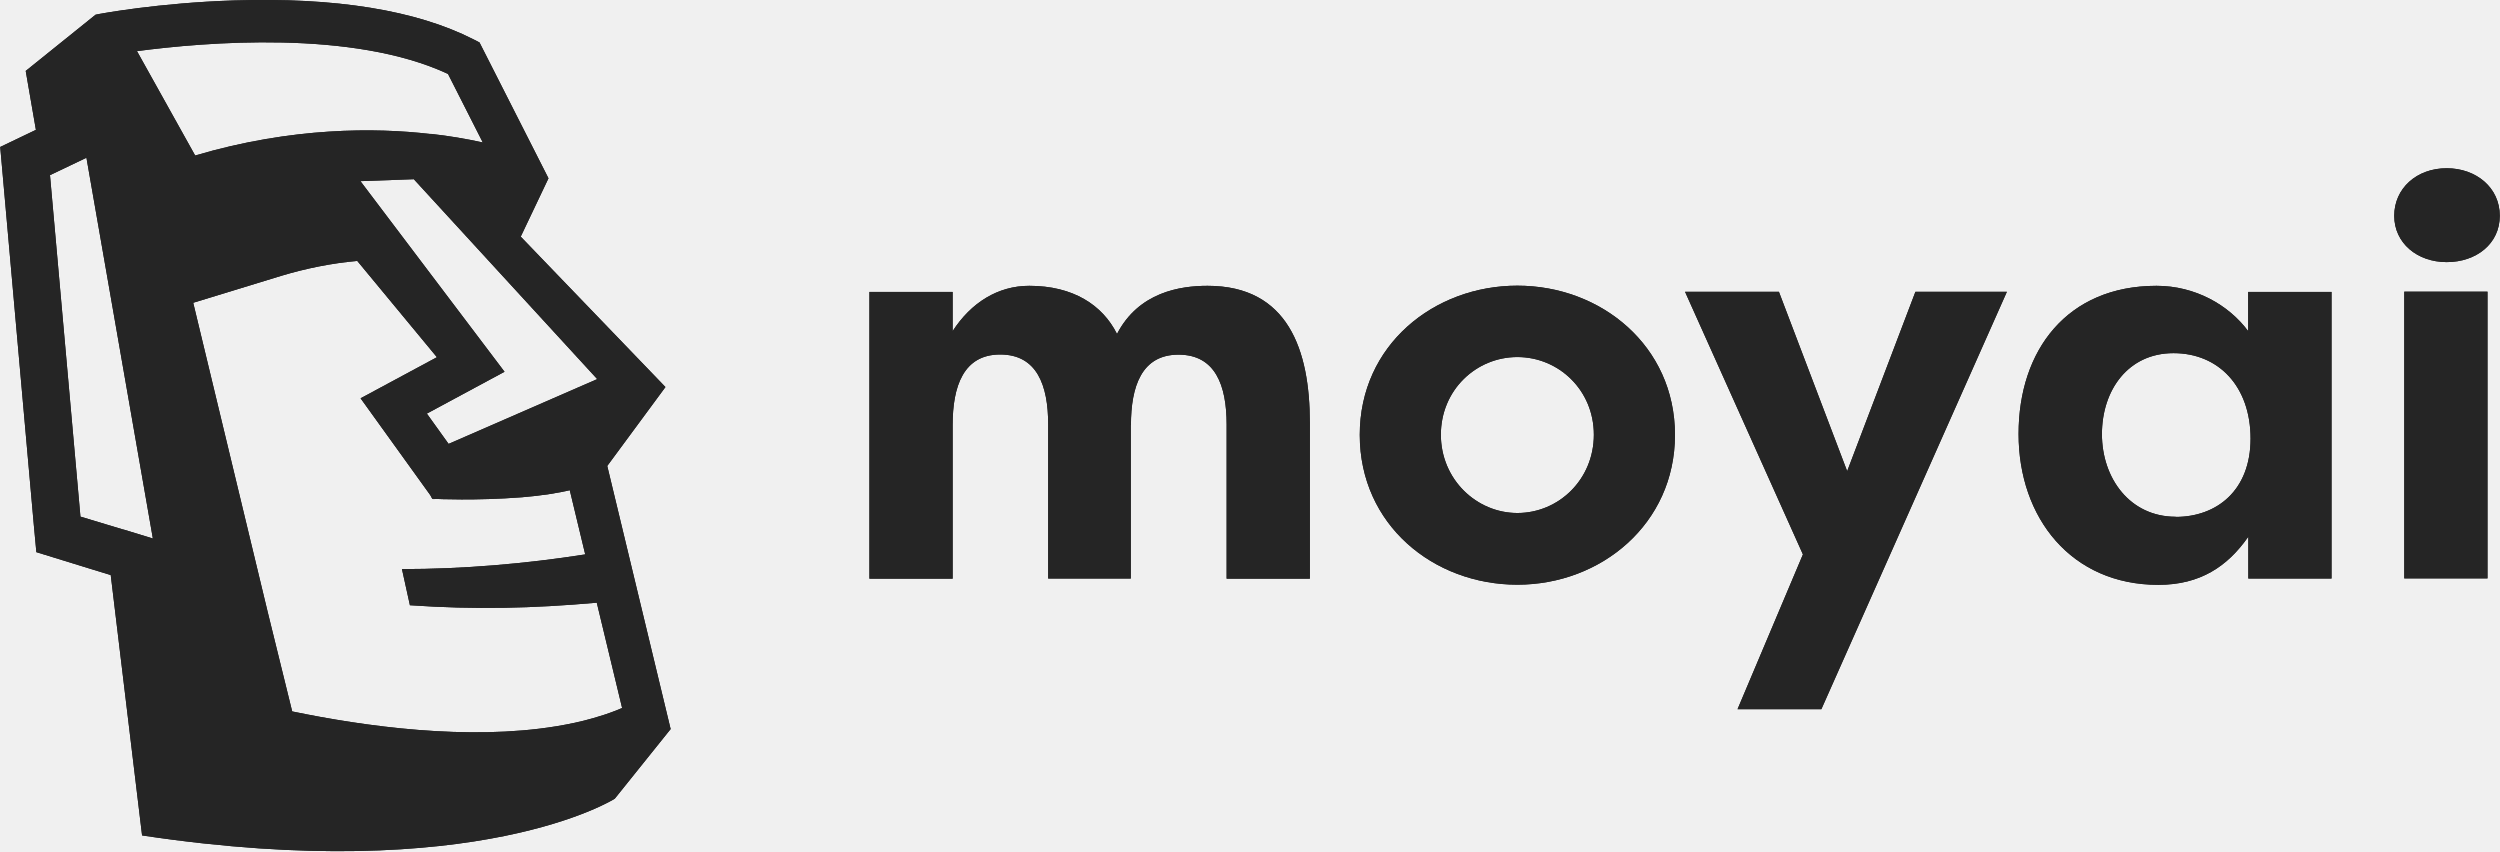
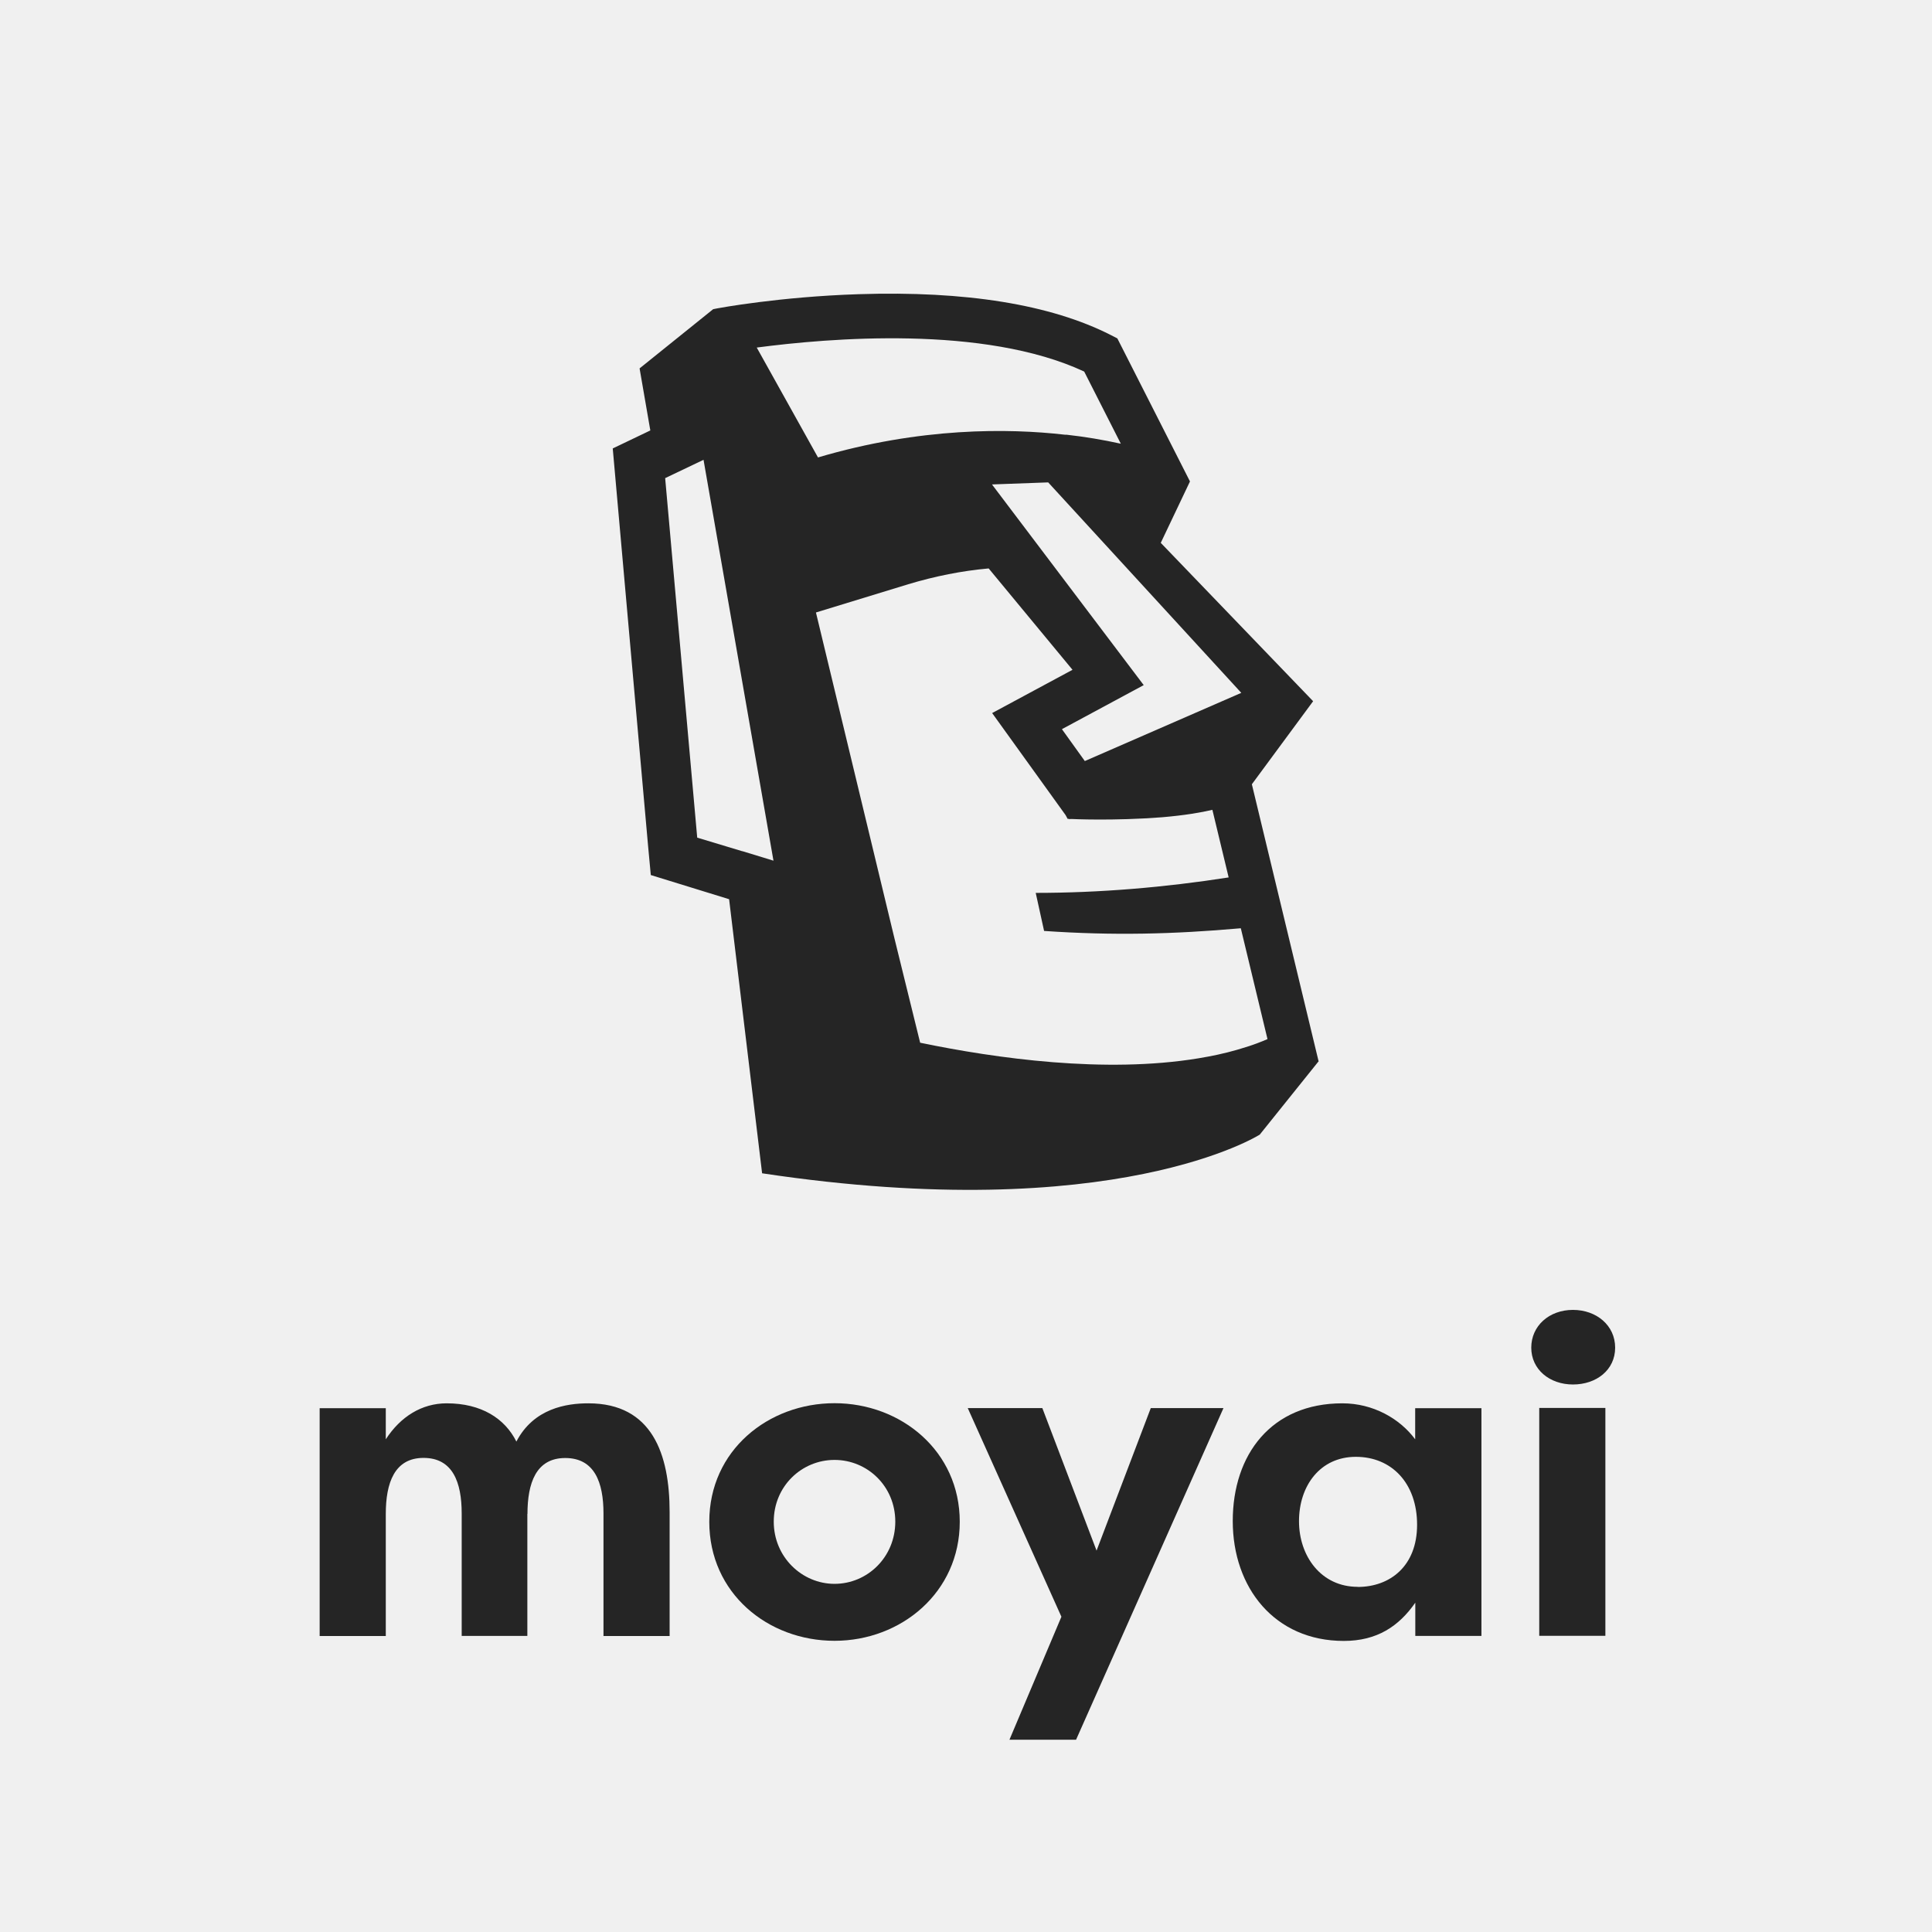
- <svg xmlns="http://www.w3.org/2000/svg" width="420" height="143" viewBox="40 178.103 420 143.024" fill="none">
-   <g clip-path="url(#clip0_4_18713)">
-     <path d="M229.971 249.486V275.314H216.087V249.411C216.087 242.834 214.197 237.669 208.023 237.669C201.85 237.669 200.036 243.011 200.036 249.512V275.34H186.051V227.161H200.036V233.738C203.135 228.95 207.645 226.128 212.912 226.128C220.244 226.128 225.208 229.328 227.653 234.216C231.306 227.186 238.261 226.128 242.872 226.128C256.404 226.128 260.057 236.938 260.057 249.134V275.34H246.072V249.436C246.072 242.859 244.183 237.694 237.984 237.694C231.785 237.694 229.996 243.036 229.996 249.537L229.971 249.486Z" fill="#252525" />
-     <path d="M294.924 226.103C309.01 226.103 321.408 236.232 321.408 251.175C321.408 266.117 309.01 276.347 294.924 276.347C280.839 276.347 268.441 266.293 268.441 251.175C268.441 236.056 280.94 226.103 294.924 226.103ZM294.924 264.303C301.879 264.303 307.775 258.658 307.775 251.149C307.775 243.64 301.854 238.097 294.924 238.097C287.995 238.097 282.074 243.64 282.074 251.149C282.074 258.658 288.071 264.303 294.924 264.303Z" fill="#252525" />
-     <path d="M361.78 227.139H377.176L346.007 297.265H331.921L342.907 271.26L323.102 227.139H338.876L350.341 257.275L361.806 227.139H361.78Z" fill="#252525" />
-     <path d="M431.729 227.136V275.314H417.744V268.284C414.267 273.273 409.655 276.373 402.625 276.373C387.985 276.373 379.141 265.109 379.141 251.024C379.141 236.938 387.305 226.128 402.323 226.128C408.799 226.128 414.443 229.328 417.719 233.738V227.161H431.704L431.729 227.136ZM405.548 264.958C412.402 264.958 418.122 260.548 418.122 251.805C418.122 243.061 412.78 237.442 405.17 237.442C397.56 237.442 393.151 243.641 393.151 251.049C393.151 258.457 397.838 264.933 405.548 264.933V264.958Z" fill="#252525" />
-     <path d="M451.081 206.371C456.045 206.371 460.001 209.647 460.001 214.359C460.001 219.071 456.045 222.145 451.081 222.145C446.117 222.145 442.262 218.945 442.262 214.359C442.262 209.773 446.016 206.371 451.081 206.371ZM443.95 275.288V227.109H457.935V275.288H443.95Z" fill="#252525" />
-     <path d="M152.635 300.539L142.001 256.392L151.778 243.138L127.462 217.865L132.124 208.063L120.533 185.233L119.5 184.704C109.899 179.816 96.317 177.623 79.258 178.178C66.584 178.581 56.782 180.42 56.656 180.446L56.026 180.572L44.284 190.021L45.997 199.924L40 202.796L45.644 266.295L46.073 270.881L58.571 274.736L63.837 318.48C120.281 326.972 143.261 312.307 143.261 312.307L152.685 300.564H152.635V300.539ZM140.313 241.803L115.342 252.688L111.688 247.598L124.741 240.568L100.526 208.541L109.496 208.214L140.313 241.803ZM115.241 190.525L121.087 202.04C118.215 201.41 115.367 200.931 112.419 200.604H112.167C103.197 199.571 89.111 199.394 72.757 204.232L62.981 186.695C74.446 185.183 99.24 183.066 115.241 190.525ZM60.713 267.076H60.662L53.481 264.909L48.366 207.533L54.489 204.61L65.651 268.588L60.713 267.076ZM139.532 298.8C137.617 299.355 135.576 299.783 133.434 300.136C118.567 302.58 101.231 300.161 89.061 297.641L84.953 280.96L72.43 228.977L87.171 224.466C91.429 223.181 95.738 222.325 99.996 221.947L113.377 238.124L100.551 245.028L112.268 261.306L112.595 261.911H112.822L112.873 261.986L112.973 261.936H113.251C113.251 261.936 119.852 262.263 127.664 261.659C131.242 261.356 133.888 260.903 135.702 260.474L138.297 271.259C128.143 272.847 117.736 273.728 107.505 273.728L108.841 279.801C119.852 280.557 129.428 280.33 140.238 279.373L144.496 297.062C143.513 297.49 142.127 298.045 140.288 298.574L139.532 298.8Z" fill="#252525" />
-   </g>
-   <g clip-path="url(#clip1_4_18713)">
-     <path d="M229.971 249.486V275.314H216.087V249.411C216.087 242.834 214.197 237.669 208.023 237.669C201.85 237.669 200.036 243.011 200.036 249.512V275.34H186.051V227.161H200.036V233.738C203.135 228.95 207.645 226.128 212.912 226.128C220.244 226.128 225.208 229.328 227.653 234.216C231.306 227.186 238.261 226.128 242.872 226.128C256.404 226.128 260.057 236.938 260.057 249.134V275.34H246.072V249.436C246.072 242.859 244.183 237.694 237.984 237.694C231.785 237.694 229.996 243.036 229.996 249.537L229.971 249.486Z" fill="#252525" />
-     <path d="M294.924 226.103C309.01 226.103 321.408 236.232 321.408 251.175C321.408 266.117 309.01 276.347 294.924 276.347C280.839 276.347 268.441 266.293 268.441 251.175C268.441 236.056 280.94 226.103 294.924 226.103ZM294.924 264.303C301.879 264.303 307.775 258.658 307.775 251.149C307.775 243.64 301.854 238.097 294.924 238.097C287.995 238.097 282.074 243.64 282.074 251.149C282.074 258.658 288.071 264.303 294.924 264.303Z" fill="#252525" />
-     <path d="M361.78 227.139H377.176L346.007 297.265H331.921L342.907 271.26L323.102 227.139H338.876L350.341 257.275L361.806 227.139H361.78Z" fill="#252525" />
-     <path d="M431.729 227.136V275.314H417.744V268.284C414.267 273.273 409.655 276.373 402.625 276.373C387.985 276.373 379.141 265.109 379.141 251.024C379.141 236.938 387.305 226.128 402.323 226.128C408.799 226.128 414.443 229.328 417.719 233.738V227.161H431.704L431.729 227.136ZM405.548 264.958C412.402 264.958 418.122 260.548 418.122 251.805C418.122 243.061 412.78 237.442 405.17 237.442C397.56 237.442 393.151 243.641 393.151 251.049C393.151 258.457 397.838 264.933 405.548 264.933V264.958Z" fill="#252525" />
-     <path d="M451.081 206.371C456.045 206.371 460.001 209.647 460.001 214.359C460.001 219.071 456.045 222.145 451.081 222.145C446.117 222.145 442.262 218.945 442.262 214.359C442.262 209.773 446.016 206.371 451.081 206.371ZM443.95 275.288V227.109H457.935V275.288H443.95Z" fill="#252525" />
-     <path d="M152.635 300.539L142.001 256.392L151.778 243.138L127.462 217.865L132.124 208.063L120.533 185.233L119.5 184.704C109.899 179.816 96.317 177.623 79.258 178.178C66.584 178.581 56.782 180.42 56.656 180.446L56.026 180.572L44.284 190.021L45.997 199.924L40 202.796L45.644 266.295L46.073 270.881L58.571 274.736L63.837 318.48C120.281 326.972 143.261 312.307 143.261 312.307L152.685 300.564H152.635V300.539ZM140.313 241.803L115.342 252.688L111.688 247.598L124.741 240.568L100.526 208.541L109.496 208.214L140.313 241.803ZM115.241 190.525L121.087 202.04C118.215 201.41 115.367 200.931 112.419 200.604H112.167C103.197 199.571 89.111 199.394 72.757 204.232L62.981 186.695C74.446 185.183 99.24 183.066 115.241 190.525ZM60.713 267.076H60.662L53.481 264.909L48.366 207.533L54.489 204.61L65.651 268.588L60.713 267.076ZM139.532 298.8C137.617 299.355 135.576 299.783 133.434 300.136C118.567 302.58 101.231 300.161 89.061 297.641L84.953 280.96L72.43 228.977L87.171 224.466C91.429 223.181 95.738 222.325 99.996 221.947L113.377 238.124L100.551 245.028L112.268 261.306L112.595 261.911H112.822L112.873 261.986L112.973 261.936H113.251C113.251 261.936 119.852 262.263 127.664 261.659C131.242 261.356 133.888 260.903 135.702 260.474L138.297 271.259C128.143 272.847 117.736 273.728 107.505 273.728L108.841 279.801C119.852 280.557 129.428 280.33 140.238 279.373L144.496 297.062C143.513 297.49 142.127 298.045 140.288 298.574L139.532 298.8Z" fill="#252525" />
-   </g>
-   <defs>
-     <clipPath id="clip0_4_18713">
-       <rect width="420" height="143.024" fill="white" transform="translate(40 178.103)" />
-     </clipPath>
-     <clipPath id="clip1_4_18713">
-       <rect width="420" height="143.024" fill="white" transform="translate(40 178.103)" />
-     </clipPath>
-   </defs>
+ <svg xmlns="http://www.w3.org/2000/svg" width="500" height="500" viewBox="0 0 500 500" fill="none">
+   <path d="M136.477 391.766V423.375H119.486V391.673C119.486 383.624 117.173 377.303 109.617 377.303C102.062 377.303 99.842 383.84 99.842 391.796V423.406H82.727V364.443H99.842V372.492C103.635 366.633 109.155 363.179 115.6 363.179C124.574 363.179 130.649 367.095 133.64 373.078C138.112 364.474 146.623 363.179 152.267 363.179C168.827 363.179 173.298 376.408 173.298 391.334V423.406H156.183V391.704C156.183 383.655 153.87 377.333 146.284 377.333C138.698 377.333 136.508 383.871 136.508 391.827L136.477 391.766Z" fill="#252525" />
+   <path d="M215.973 363.147C233.212 363.147 248.384 375.544 248.384 393.831C248.384 412.118 233.212 424.639 215.973 424.639C198.735 424.639 183.562 412.334 183.562 393.831C183.562 375.329 198.858 363.147 215.973 363.147ZM215.973 409.898C224.485 409.898 231.701 402.99 231.701 393.801C231.701 384.611 224.454 377.826 215.973 377.826C207.493 377.826 200.246 384.611 200.246 393.801C200.246 402.99 207.585 409.898 215.973 409.898Z" fill="#252525" />
+   <path d="M297.79 364.414H316.632L278.485 450.237H261.246L274.692 418.412L250.453 364.414H269.758L283.789 401.296L297.82 364.414H297.79Z" fill="#252525" />
+   <path d="M383.394 364.412V423.375H366.279V414.771C362.024 420.877 356.38 424.67 347.776 424.67C329.859 424.67 319.035 410.885 319.035 393.647C319.035 376.408 329.027 363.179 347.406 363.179C355.332 363.179 362.239 367.095 366.248 372.492V364.443H383.363L383.394 364.412ZM351.354 410.7C359.742 410.7 366.742 405.304 366.742 394.603C366.742 383.902 360.204 377.025 350.891 377.025C341.578 377.025 336.181 384.611 336.181 393.678C336.181 402.744 341.917 410.669 351.354 410.669V410.7Z" fill="#252525" />
+   <path d="M407.082 339C413.158 339 417.999 343.009 417.999 348.776C417.999 354.542 413.158 358.305 407.082 358.305C401.007 358.305 396.289 354.388 396.289 348.776C396.289 343.163 400.884 339 407.082 339ZM398.355 423.342V364.38H415.47V423.342H398.355Z" fill="#252525" />
+   <path d="M341.224 274.554L323.981 202.967L339.835 181.474L300.405 140.491L307.964 124.597L289.168 87.577L287.493 86.719C271.925 78.792 249.901 75.237 222.239 76.136C201.686 76.79 185.791 79.773 185.587 79.814L184.565 80.018L165.524 95.341L168.303 111.399L158.578 116.057L167.731 219.025L168.425 226.462L188.692 232.713L197.232 303.647C288.759 317.417 326.024 293.636 326.024 293.636L341.306 274.595H341.224V274.554ZM321.244 179.309L280.751 196.96L274.826 188.707L295.992 177.307L256.725 125.373L271.271 124.842L321.244 179.309ZM280.587 96.158L290.067 114.831C285.409 113.809 280.792 113.033 276.011 112.502H275.602C261.056 110.827 238.215 110.541 211.697 118.386L195.843 89.947C214.434 87.495 254.641 84.063 280.587 96.158ZM192.165 220.292H192.084L180.438 216.778L172.144 123.739L182.073 118.999L200.174 222.743L192.165 220.292ZM319.977 271.735C316.871 272.634 313.562 273.329 310.089 273.901C285.981 277.864 257.869 273.942 238.133 269.855L231.473 242.806L211.166 158.511L235.069 151.197C241.974 149.113 248.961 147.724 255.867 147.111L277.564 173.343L256.766 184.539L275.766 210.935L276.297 211.915H276.665L276.747 212.038L276.91 211.956H277.359C277.359 211.956 288.065 212.487 300.732 211.507C306.534 211.016 310.824 210.281 313.766 209.586L317.975 227.075C301.508 229.649 284.633 231.079 268.043 231.079L270.209 240.926C288.065 242.152 303.592 241.784 321.121 240.232L328.026 268.916C326.433 269.61 324.185 270.509 321.203 271.367L319.977 271.735Z" fill="#252525" />
</svg>
